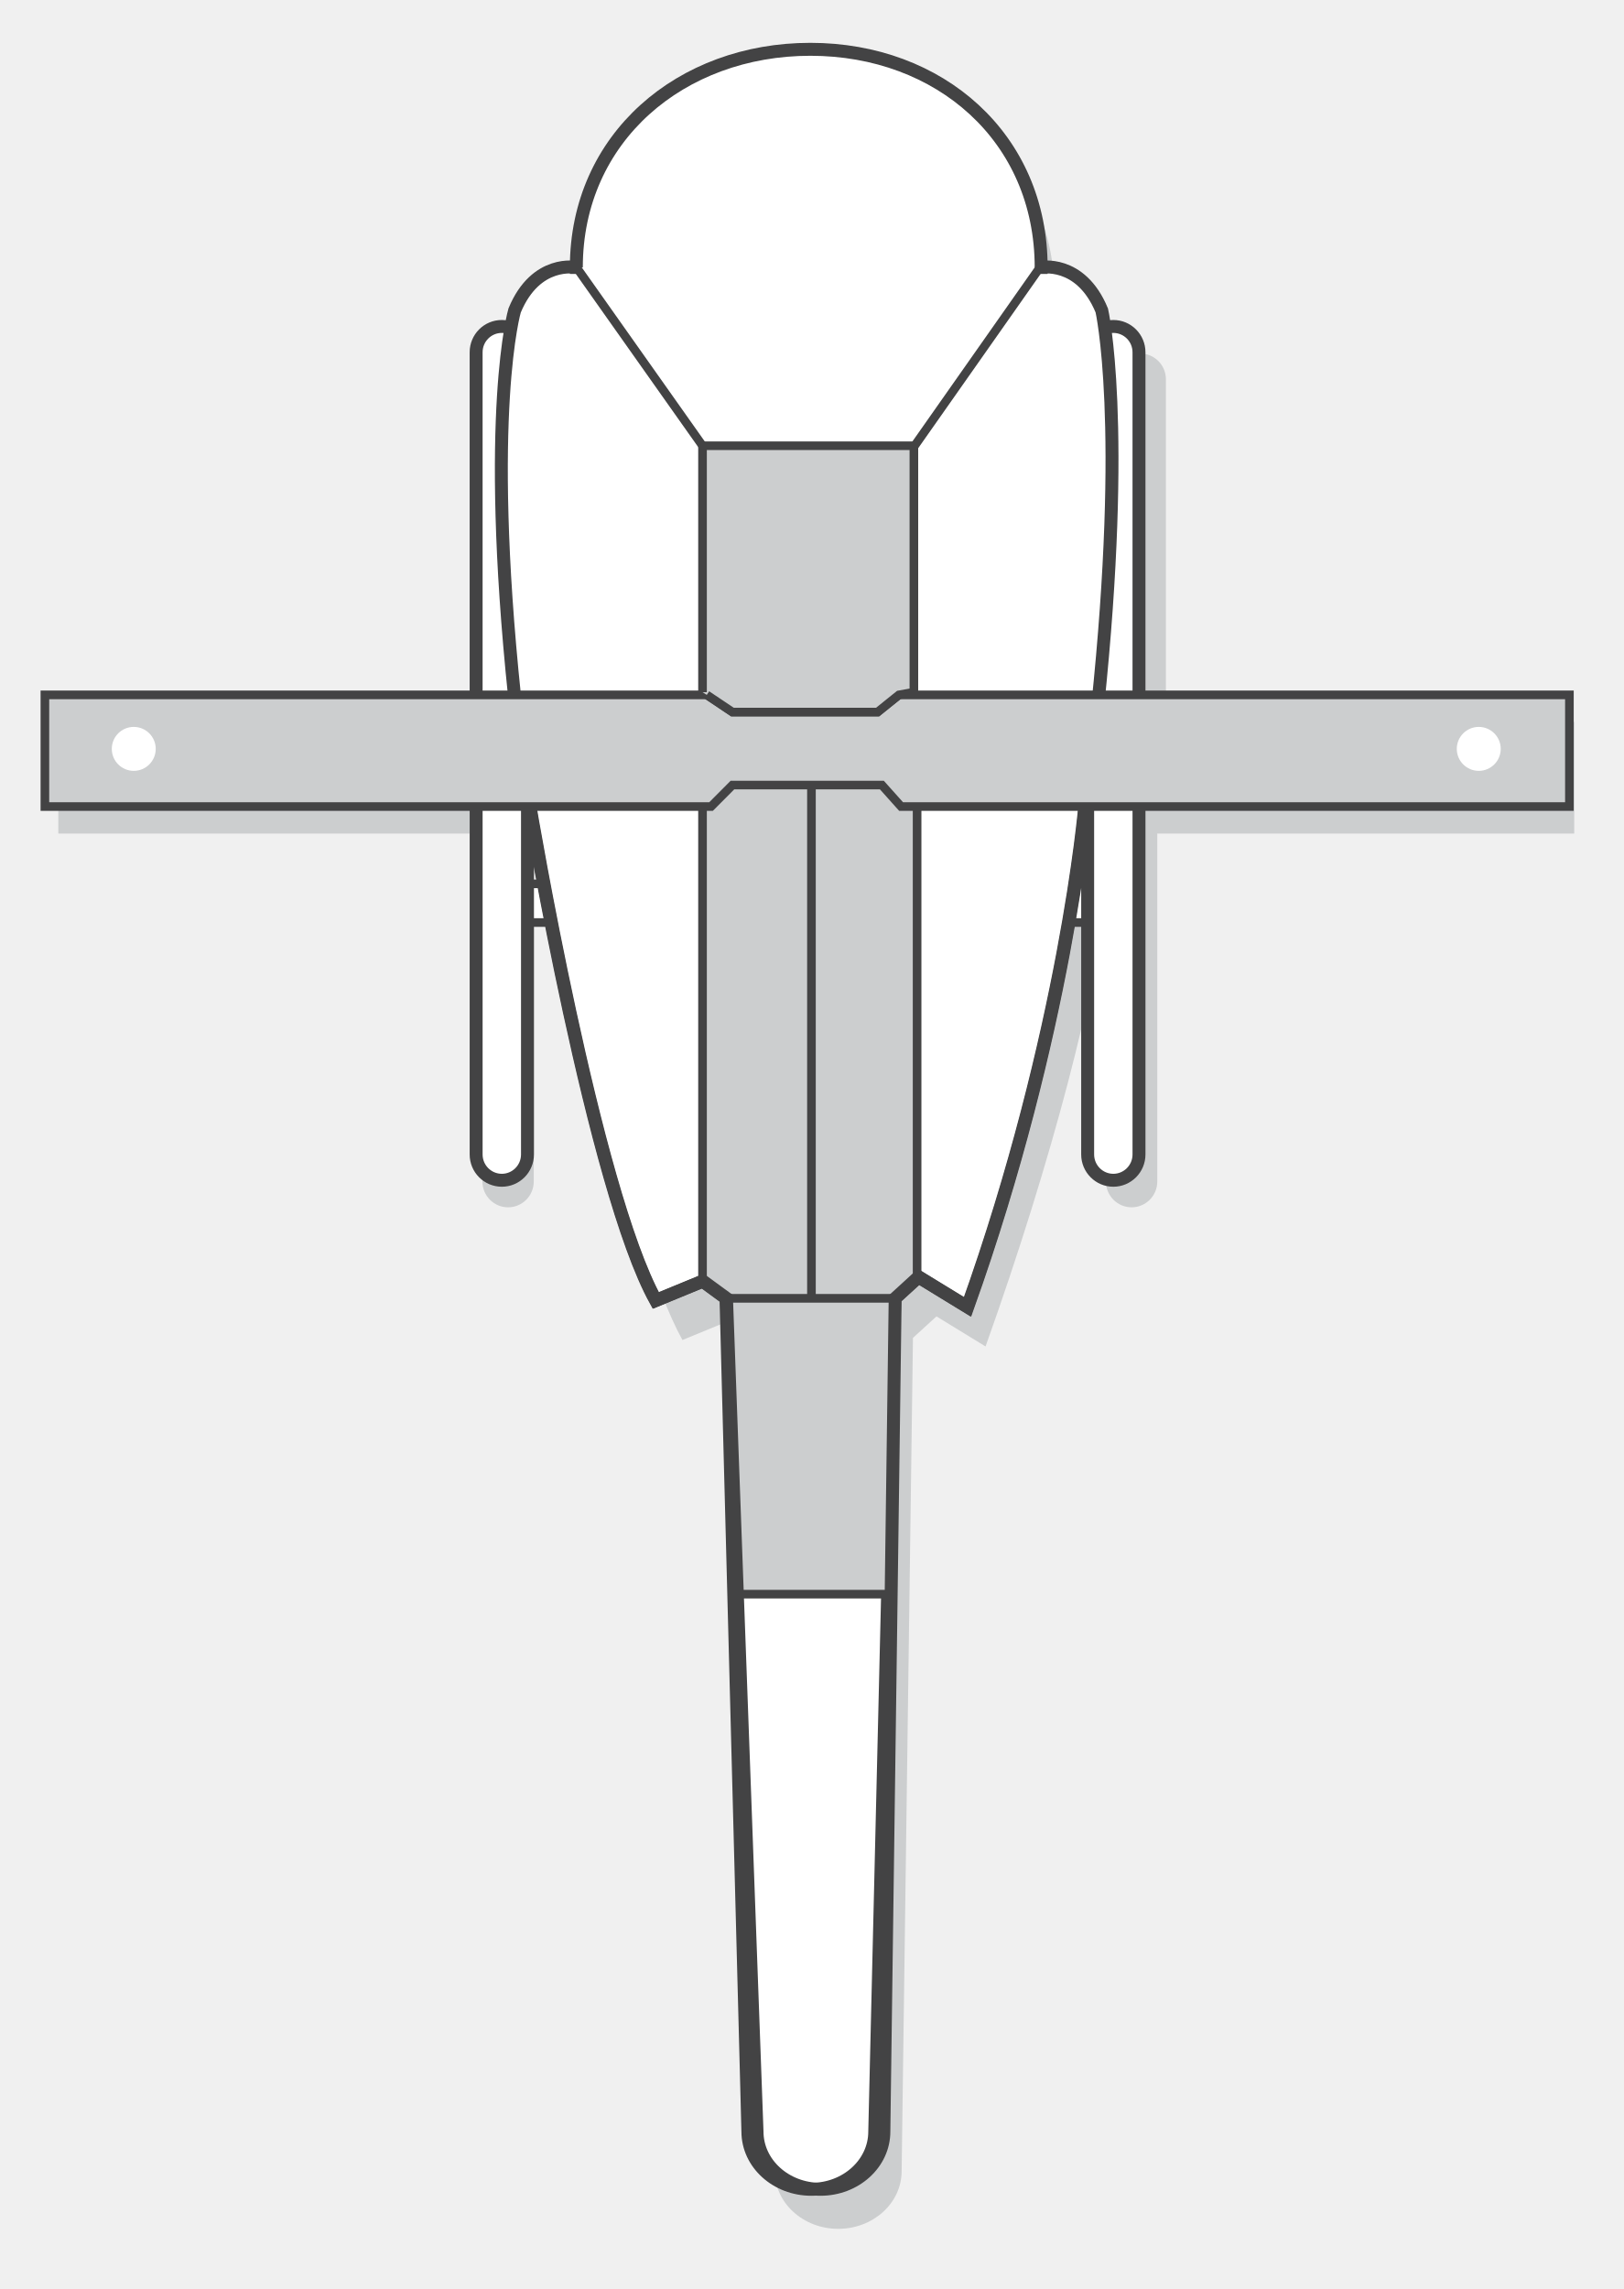
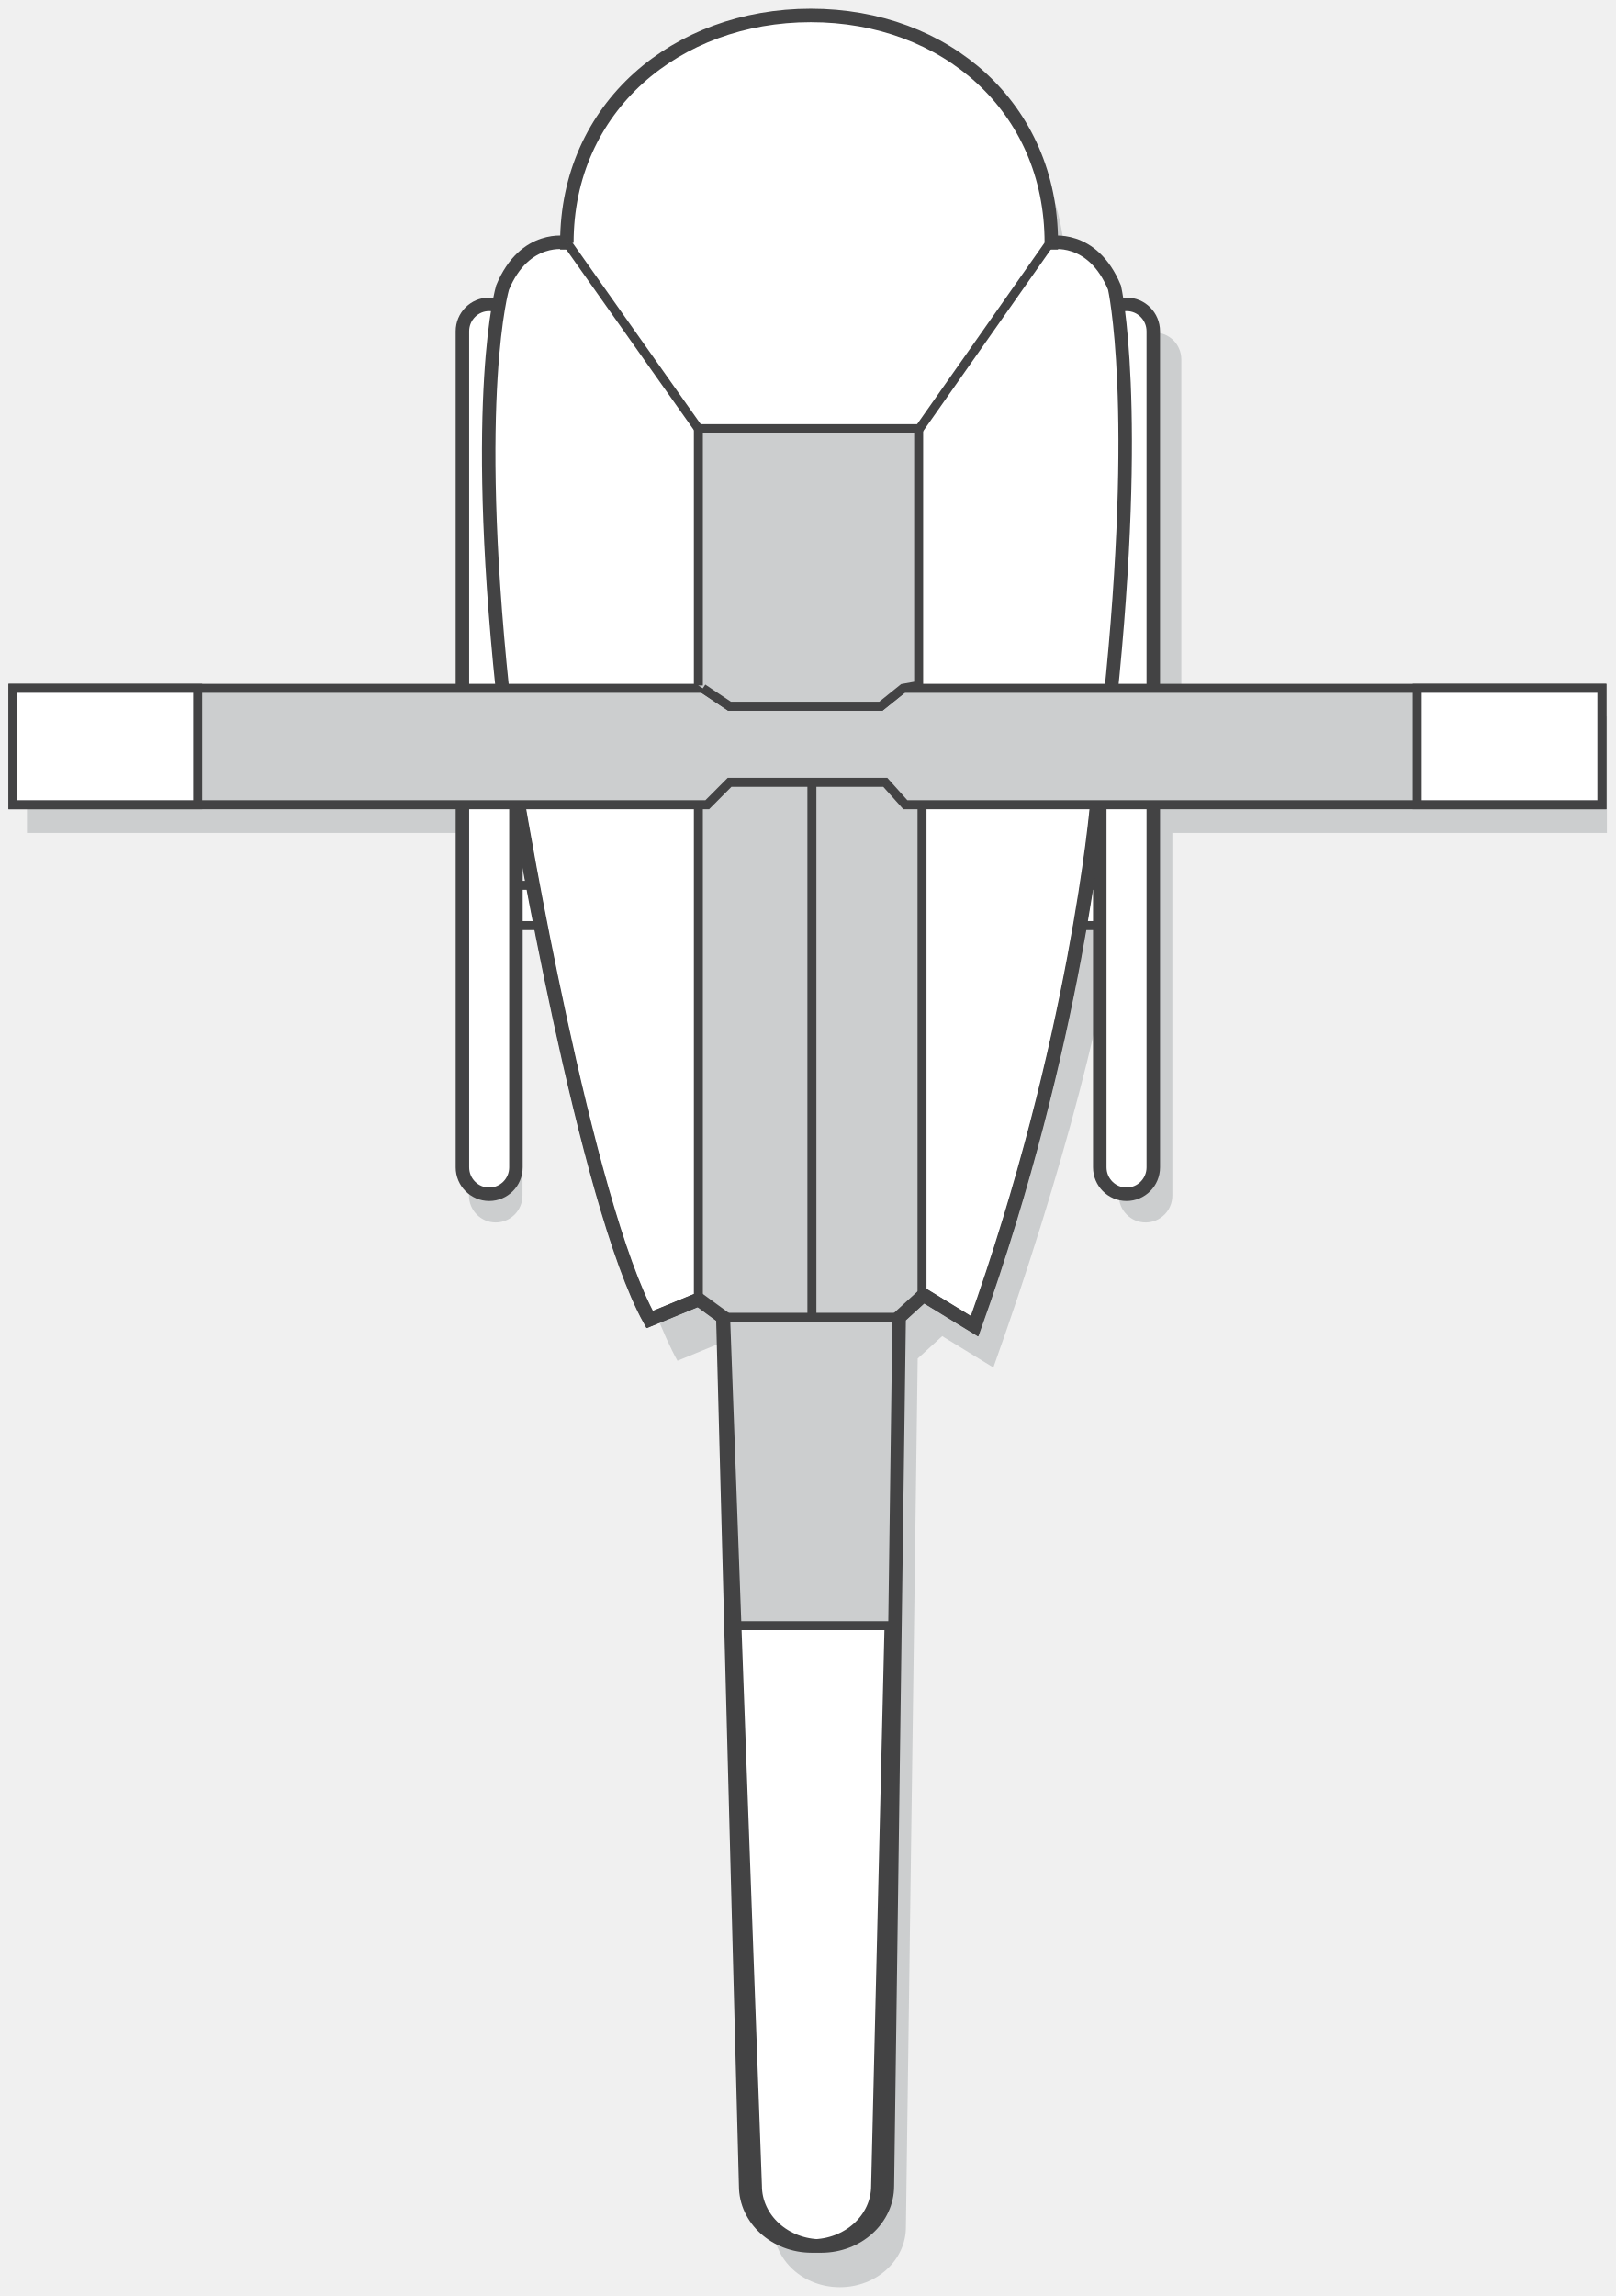
- <svg xmlns="http://www.w3.org/2000/svg" viewBox="-5 54 200 282">
+ <svg xmlns="http://www.w3.org/2000/svg" viewBox="-1 58.25 191 271.375">
+   <defs>
+     <clipPath id="pd-ex1">
+       <path clip-rule="evenodd" d="M395 66H579V326H395zm79.934 92.332h.922l2.476-2.49h17.075l2.184 2.195 1.767 .255v54.353L496.801 214.7H477.467L474.934 213.172zz" />
+     </clipPath>
+     <clipPath id="pd-ex2">
+       <path clip-rule="evenodd" d="M395 66H579V326H395zm82.695 149.3h18.907l-.54 33.693H479.046zz" />
+     </clipPath>
+     <clipPath id="pd-ex3">
+       <path clip-rule="evenodd" d="M395 66H579V326H395zm3.73 79.369v12.342h76.793l2.476-2.489H495.583l2.228 2.489H574.845V145.369H497.535l-2.475 1.99H478.033l-2.97-1.99zz" />
+     </clipPath>
+     <clipPath id="pd-ex4">
+       <path clip-rule="evenodd" d="M395 66H579V326H395zm80.318 78.818l2.897 1.941h16.633l2.452-1.972L498.86 144.505V116.496h-23.9v28.095zz" />
+     </clipPath>
+     <clipPath id="pd-ex5">
+       <path clip-rule="evenodd" d="M395 66H579V326H395zm3.73 79.37h19.943v12.341H398.73zzm156.172 0h19.943v12.341H554.902zz" />
+     </clipPath>
+   </defs>
  <g transform="matrix(1.063 0 0 1.063 0.000 19.021)" id="g287">
    <g id="armor_diagram_superheavy_vtol_noturret" transform="translate(-397.93,-31.63)">
-       <path fill="#CCCECF" d="M528.373,148.204v-39.706c0-1.652-1.331-2.992-2.976-2.992c-1.036,0-1.945,0.534-2.478,1.342  c-0.231-2.006-0.42-3.021-0.42-3.021c-2.225-5.37-6.234-5.11-7.028-5.001c-0.012-15.052-11.781-25.264-26.754-25.264  c-14.979,0-27.123,10.22-27.125,25.283c-0.257-0.05-4.749-0.821-7.154,4.982c0,0-0.167,0.81-0.391,2.407  c-0.52-0.448-1.188-0.729-1.927-0.729c-1.641,0-2.975,1.339-2.975,2.992v39.706h-49.158v12.942h49.158v40.322  c0,1.653,1.334,2.992,2.975,2.992c1.646,0,2.977-1.339,2.977-2.992v-40.322h0.293c1.701,7.777,10.487,47.053,16.943,58.693  l5.446-2.239l2.722,1.991l2.538,96.572c0,3.694,3.293,6.688,7.353,6.688c4.059,0,7.349-2.994,7.349-6.688l1.312-96.572l2.725-2.489  l5.69,3.485c7.783-21.777,13.041-42.184,13.954-52.919v33.8c0,1.653,1.335,2.992,2.976,2.992c1.645,0,2.976-1.339,2.976-2.992  v-40.322h48.33v-12.942" />
-       <polyline fill="#FFFFFF" points="517.327,166.972 519.309,166.972 519.309,171.453 516.586,171.453 " id="polyline32" />
+       <path fill="#CCCECF" d="M528.373 148.204V108.498c0-1.652-1.331-2.992-2.976-2.992-1.036 0-1.945 .534-2.478 1.342-.231-2.006-.42-3.021-.42-3.021-2.225-5.37-6.234-5.11-7.028-5.001-.012-15.052-11.781-25.264-26.754-25.264-14.979 0-27.123 10.22-27.125 25.283-.257-.05-4.749-.821-7.154 4.982 0 0-.167 .81-.391 2.407-.52-.448-1.188-.729-1.927-.729-1.641 0-2.975 1.339-2.975 2.992v39.706H399.987v12.942h49.158v40.322c0 1.653 1.334 2.992 2.975 2.992 1.646 0 2.977-1.339 2.977-2.992V161.145h.293c1.701 7.777 10.487 47.053 16.943 58.693l5.446-2.239 2.722 1.991 2.538 96.572c0 3.694 3.293 6.688 7.353 6.688 4.059 0 7.349-2.994 7.349-6.688l1.312-96.572 2.725-2.489 5.69 3.485c7.783-21.777 13.041-42.184 13.954-52.919v33.8c0 1.653 1.335 2.992 2.976 2.992 1.645 0 2.976-1.339 2.976-2.992V161.145h48.33V148.203" />
+       <polyline fill="#FFFFFF" points="517.327,166.972 519.309,166.972 519.309,171.453 516.586,171.453 " id="polyline32" class="armor unitLocation" data-loc="RS" />
      <polyline fill="none" id="polyline34" points="517.327,166.972 519.309,166.972 519.309,171.453 516.586,171.453 " stroke="#434344" />
-       <path fill="#FFFFFF" d="M519.303,158.011v40.321c0,1.651,1.333,2.99,2.975,2.99c1.645,0,2.977-1.339,2.977-2.99v-40.321" />
-       <path fill="none" stroke-width="1.5" d="M519.303,158.011v40.321c0,1.652,1.333,2.992,2.974,2.992  c1.646,0,2.977-1.339,2.977-2.992v-40.321" stroke="#434344" />
-       <polyline fill="#FFFFFF" points="457.087,171.453 454.364,171.453 454.364,166.972 456.346,166.972 " id="polyline40" />
+       <path fill="#FFFFFF" d="M519.303,158.011v40.321c0,1.651,1.333,2.99,2.975,2.99c1.645,0,2.977-1.339,2.977-2.99v-40.321" class="armor unitLocation" data-loc="RS" />
+       <path fill="none" stroke-width="1.5" d="M519.303 158.011v40.321c0 1.652 1.333 2.992 2.974 2.992 1.646 0 2.977-1.339 2.977-2.992V158.011" stroke="#434344" />
+       <polyline fill="#FFFFFF" points="457.087,171.453 454.364,171.453 454.364,166.972 456.346,166.972 " id="polyline40" class="armor unitLocation" data-loc="LS" />
      <polyline fill="none" id="polyline42" points="457.086,171.453 454.365,171.453 454.365,166.972 456.346,166.972 " stroke="#434344" />
-       <path fill="#FFFFFF" d="M448.42,158.011v40.321c0,1.651,1.33,2.99,2.976,2.99c1.643,0,2.975-1.339,2.975-2.99v-40.321" />
-       <path fill="none" stroke-width="1.5" d="M448.418,158.011v40.321c0,1.652,1.332,2.992,2.978,2.992  c1.643,0,2.974-1.339,2.974-2.992v-40.321" stroke="#434344" />
-       <path fill="#FFFFFF" d="M454.611,158.011c0,0,7.426,44.304,14.604,57.246l5.445-2.241l2.723,1.991l3.537,96.573  c0,3.692,3.293,6.687,7.352,6.687c4.06,0,7.352-2.994,7.352-6.687l1.312-96.573l2.723-2.489l5.691,3.484  c11.385-31.858,13.611-57.992,13.611-57.992" />
-       <path fill="none" stroke-width="1.5" d="M454.611,158.011c0,0,7.425,44.304,14.604,57.246l5.444-2.241l2.723,1.991  l2.537,96.573c0,3.692,3.293,6.687,7.352,6.687c4.06,0,7.352-2.994,7.352-6.687l2.311-96.573l2.723-2.488l5.692,3.483  c11.385-31.858,13.611-57.992,13.611-57.992" stroke="#434344" />
-       <path fill="#FFFFFF" d="M454.37,145.684v-40.321c0-1.652-1.332-2.991-2.975-2.991c-1.646,0-2.976,1.339-2.976,2.991v40.321" />
-       <path fill="none" stroke-width="1.5" d="M454.369,145.685v-40.323c0-1.652-1.331-2.991-2.974-2.991  c-1.646,0-2.978,1.339-2.978,2.991v40.323" stroke="#434344" />
-       <path fill="#FFFFFF" d="M525.254,145.684v-40.321c0-1.652-1.332-2.991-2.977-2.991c-1.642,0-2.975,1.339-2.975,2.991v40.321" />
-       <path fill="none" stroke-width="1.5" d="M525.253,145.685v-40.323c0-1.652-1.331-2.991-2.977-2.991  c-1.641,0-2.974,1.339-2.974,2.991v40.323" stroke="#434344" />
-       <polyline fill="#CCCECF" points="477.383,215 496.907,215 496.357,249.293 478.758,249.293 " id="polyline60" />
-       <polyline fill="#CCCECF" points="474.634,158.032 475.731,158.032 478.207,155.542 495.531,155.542 497.732,157.754   499.657,158.032 499.657,212.788 496.907,215 477.383,215 474.634,213.341 " id="polyline62" />
-       <path fill="none" d="M487.286,155.522v59.485 M474.66,158.011v54.758l2.723,2.238h19.551l2.599-2.612v-54.384" stroke="#434344" />
-       <path fill="#FFFFFF" d="M452.88,145.317c-3.464-33.103,0-44.801,0-44.801c2.476-5.975,7.179-4.978,7.179-4.978h-0.026  c0-15.066,12.146-25.288,27.126-25.288c14.98,0,26.755,10.222,26.755,25.288h-0.148c0,0,4.701-0.997,7.176,4.978  c0,0,2.97,12.942-0.496,46.045" />
-       <path fill="none" stroke-width="1.5" d="M452.88,145.317c-3.464-33.103,0-44.801,0-44.801  c2.476-5.975,7.179-4.978,7.179-4.978h-0.026c0-15.066,12.146-25.288,27.126-25.288c14.98,0,26.755,10.222,26.755,25.288h-0.15  c0,0,4.703-0.997,7.177,4.978c0,0,2.971,12.943-0.495,46.045" stroke="#434344" />
-       <path fill="none" d="M499.16,116.322l14.603-20.783 M460.059,95.539l14.602,20.657" stroke="#434344" />
-       <polyline fill="#CCCECF" points="398.43,145.069 398.43,158.011 475.648,158.011 478.124,155.522 495.449,155.522 497.677,158.011   575.145,158.011 575.145,145.069 497.429,145.069 494.954,147.059 478.124,147.059 475.154,145.069 " id="polyline72" />
-       <path fill="none" d="M478.758,249.294h17.324 M398.43,145.069v12.942h77.219l2.478-2.489h17.323l2.227,2.489  h77.468v-12.942h-77.715l-2.476,1.991h-16.827l-2.973-1.991H398.43z" stroke="#434344" />
-       <polyline fill="#CCCECF" points="475.154,145.069 478.124,147.059 494.954,147.059 497.429,145.069 499.16,144.756 499.16,116.196   474.66,116.196 474.66,144.756 " id="polyline84" />
+       <path fill="#FFFFFF" d="M448.42,158.011v40.321c0,1.651,1.33,2.99,2.976,2.99c1.643,0,2.975-1.339,2.975-2.99v-40.321" class="armor unitLocation" data-loc="LS" />
+       <path fill="none" stroke-width="1.5" d="M448.418 158.011v40.321c0 1.652 1.332 2.992 2.978 2.992 1.643 0 2.974-1.339 2.974-2.992V158.011" stroke="#434344" />
+       <defs>
+         <clipPath id="vtol-noturret-armor-outline-2" clipPathUnits="userSpaceOnUse">
+           <path d="M454.611,158.011c0,0,7.426,44.304,14.604,57.246l5.445-2.241l2.723,1.991l3.537,96.573  c0,3.692,3.293,6.687,7.352,6.687c4.06,0,7.352-2.994,7.352-6.687l1.312-96.573l2.723-2.489l5.691,3.484  c11.385-31.858,13.611-57.992,13.611-57.992" />
+         </clipPath>
+       </defs>
+       <g clip-path="url(#vtol-noturret-armor-outline-2)">
+         <path class="armor unitLocation" data-loc="LS" fill="#FFFFFF" stroke="none" d="M300 0H487.686V215H300z" clip-path="url(#pd-ex1)" />
+         <path class="armor unitLocation" data-loc="RS" fill="#FFFFFF" stroke="none" d="M487.286 0H650V215H487.286z" clip-path="url(#pd-ex1)" />
+         <path class="armor unitLocation" data-loc="RR" fill="#FFFFFF" stroke="none" d="M300 215H650V400H300z" clip-path="url(#pd-ex2)" />
+       </g>
+       <path fill="none" stroke-width="1.5" d="M454.611 158.011s7.425 44.304 14.604 57.246l5.444-2.241 2.723 1.991 2.537 96.573c0 3.692 3.293 6.687 7.352 6.687 4.06 0 7.352-2.994 7.352-6.687l2.311-96.573 2.723-2.488 5.692 3.483c11.385-31.858 13.611-57.992 13.611-57.992" stroke="#434344" />
+       <path fill="#FFFFFF" d="M454.37 145.684V105.363c0-1.652-1.332-2.991-2.975-2.991-1.646 0-2.976 1.339-2.976 2.991v40.321" class="armor unitLocation" data-loc="LS" />
+       <path fill="none" stroke-width="1.5" d="M454.369 145.685V105.362c0-1.652-1.331-2.991-2.974-2.991-1.646 0-2.978 1.339-2.978 2.991v40.323" stroke="#434344" />
+       <path fill="#FFFFFF" d="M525.254 145.684V105.363c0-1.652-1.332-2.991-2.977-2.991-1.642 0-2.975 1.339-2.975 2.991v40.321" class="armor unitLocation" data-loc="RS" clip-path="url(#pd-ex3)" />
+       <path fill="none" stroke-width="1.5" d="M525.253 145.685V105.362c0-1.652-1.331-2.991-2.977-2.991-1.641 0-2.974 1.339-2.974 2.991v40.323" stroke="#434344" />
+       <polyline fill="#CCCECF" points="477.383,215 496.907,215 496.357,249.293 478.758,249.293 " id="polyline60" class="structure unitLocation" data-loc="RR" />
+       <defs>
+         <clipPath id="vtol-noturret-structure-outline-3" clipPathUnits="userSpaceOnUse">
+           <polyline points="474.634,158.032 475.731,158.032 478.207,155.542 495.531,155.542 497.732,157.754   499.657,158.032 499.657,212.788 496.907,215 477.383,215 474.634,213.341 " />
+         </clipPath>
+       </defs>
+       <g clip-path="url(#vtol-noturret-structure-outline-3)">
+         <path class="structure unitLocation" data-loc="LS" fill="#CCCECF" stroke="none" d="M300 0H487.286V400H300z" />
+         <path class="structure unitLocation" data-loc="RS" fill="#CCCECF" stroke="none" d="M487.286 0H650V400H487.286z" />
+       </g>
+       <path fill="none" d="M487.286 155.522v59.485M474.66 158.011v54.758l2.723 2.238h19.551l2.599-2.612V158.011" stroke="#434344" />
+       <defs>
+         <clipPath id="vtol-noturret-armor-outline-1" clipPathUnits="userSpaceOnUse">
+           <path d="M452.88,145.317c-3.464-33.103,0-44.801,0-44.801c2.476-5.975,7.179-4.978,7.179-4.978h-0.026  c0-15.066,12.146-25.288,27.126-25.288c14.98,0,26.755,10.222,26.755,25.288h-0.148c0,0,4.701-0.997,7.176,4.978  c0,0,2.97,12.942-0.496,46.045" />
+         </clipPath>
+       </defs>
+       <g clip-path="url(#vtol-noturret-armor-outline-1)">
+         <path class="armor unitLocation" data-loc="FR" fill="#FFFFFF" stroke="none" d="M300 0H650L513.763 95.539 499.16 116.196h-24.5L460.059 95.539z" />
+         <path class="armor unitLocation" data-loc="LS" fill="#FFFFFF" stroke="none" d="M300 0L460.059 95.539l14.601 20.657h13.026V400H300z" clip-path="url(#pd-ex4)" />
+         <g clip-path="url(#pd-ex3)">
+           <path class="armor unitLocation" data-loc="RS" fill="#FFFFFF" stroke="none" d="M513.763 95.539L650 0V400H487.286V116.196H499.16z" clip-path="url(#pd-ex4)" />
+         </g>
+       </g>
+       <path fill="none" stroke-width="1.5" d="M452.88 145.317c-3.464-33.103 0-44.801 0-44.801 2.476-5.975 7.179-4.978 7.179-4.978h-.026c0-15.066 12.146-25.288 27.126-25.288s26.755 10.222 26.755 25.288h-.15s4.703-.997 7.177 4.978c0 0 2.971 12.943-.495 46.045" stroke="#434344" />
+       <path fill="none" d="M499.16 116.322l14.603-20.783m-53.704 0l14.602 20.657" stroke="#434344" />
+       <polyline fill="#CCCECF" points="398.43,145.069 398.43,158.011 475.648,158.011 478.124,155.522 495.449,155.522 497.677,158.011   575.145,158.011 575.145,145.069 497.429,145.069 494.954,147.059 478.124,147.059 475.154,145.069 " id="polyline72" class="structure unitLocation" data-loc="RO" clip-path="url(#pd-ex5)" />
+       <path fill="none" d="M478.758 249.294h17.324M398.43 145.069v12.942h77.219l2.478-2.489H495.45l2.227 2.489h77.468V145.069H497.43l-2.476 1.991H478.127l-2.973-1.991H398.43z" stroke="#434344" />
+       <polyline fill="#CCCECF" points="475.154,145.069 478.124,147.059 494.954,147.059 497.429,145.069 499.16,144.756 499.16,116.196   474.66,116.196 474.66,144.756 " id="polyline84" class="structure unitLocation" data-loc="FR" />
      <polyline fill="none" id="polyline86" points="475.153,145.069 478.126,147.06 494.953,147.06 497.429,145.069 499.16,144.756   499.16,116.196 474.66,116.196 474.66,144.756 " stroke="#434344" />
-       <path fill="none" stroke-width="1.5" d="M454.669,158.011c0,0,7.425,44.304,14.603,57.246l5.445-2.241l2.723,1.991  l3.538,96.573c0,3.692,3.293,6.687,7.352,6.687s7.351-2.994,7.351-6.687l1.31-96.573l2.725-2.488l5.691,3.483  c11.384-31.858,13.612-57.992,13.612-57.992" stroke="#434344" />
-       <path fill="#FFFFFF" d="M564.637,153.874c1.407,0,2.547-1.14,2.547-2.546c0-1.405-1.14-2.546-2.547-2.546  c-1.404,0-2.545,1.141-2.545,2.546C562.092,152.733,563.232,153.874,564.637,153.874" />
-       <path fill="#FFFFFF" d="M408.73,153.874c1.409,0,2.547-1.14,2.547-2.546c0-1.405-1.138-2.546-2.547-2.546  c-1.405,0-2.545,1.141-2.545,2.546C406.186,152.733,407.325,153.874,408.73,153.874" />
+       <path fill="none" stroke-width="1.5" d="M454.669 158.011s7.425 44.304 14.603 57.246l5.445-2.241 2.723 1.991 3.538 96.573c0 3.692 3.293 6.687 7.352 6.687s7.351-2.994 7.351-6.687l1.31-96.573 2.725-2.488 5.691 3.483c11.384-31.858 13.612-57.992 13.612-57.992" stroke="#434344" />
+       <path fill="#FFFFFF" d="M564.637 153.874c1.407 0 2.547-1.14 2.547-2.546 0-1.405-1.14-2.546-2.547-2.546-1.404 0-2.545 1.141-2.545 2.546s1.14 2.546 2.545 2.546" class="armor unitLocation" data-loc="RO" />
+       <path fill="#FFFFFF" d="M408.73 153.874c1.409 0 2.547-1.14 2.547-2.546 0-1.405-1.138-2.546-2.547-2.546-1.405 0-2.545 1.141-2.545 2.546 .001 1.405 1.14 2.546 2.545 2.546" class="armor unitLocation" data-loc="RO" />
      <g fill="none" id="armorPips">
        <g transform="translate(486.83,71.78)" class="paperdoll-pip-profile">
          <rect x="-8.2" width="16.4" y="0" height="6.8" data-fill="armor" data-location="FR" />
          <rect x="-15.12" width="30.24" y="3.4" height="6.8" data-fill="armor" data-location="FR" />
          <rect x="-19.52" width="39.04" y="6.8" height="6.8" data-fill="armor" data-location="FR" />
          <rect x="-22.67" width="45.34" y="10.2" height="6.8" data-fill="armor" data-location="FR" />
          <rect x="-24.39" width="48.78" y="13.6" height="6.8" data-fill="armor" data-location="FR" />
          <rect x="-25.8" width="51.6" y="17.4" height="6.8" data-fill="armor" data-location="FR" />
          <rect x="-23.91" width="47.82" y="20.4" height="6.8" data-fill="armor" data-location="FR" />
          <rect x="-18.87" width="37.74" y="27.2" height="6.8" data-fill="armor" data-location="FR" />
          <rect x="-14.21" width="28.42" y="34.0" height="6.8" data-fill="armor" data-location="FR" />
        </g>
-         <g style="mml-multisection:true" transform="translate(500.4,97.6343)" class="paperdoll-pip-profile">
+         <g transform="translate(500.4,97.6343)" class="paperdoll-pip-profile" data-multisection="true">
          <g id="armorPipsRS_section01">
            <rect x="11.49" width="6.8" y="0" height="6.8" data-fill="armor" data-location="RS" />
            <rect x="7.62" width="12.45" y="6.8" height="6.8" data-fill="armor" data-location="RS" />
            <rect x="3.25" width="17" y="13.6" height="6.8" data-fill="armor" data-location="RS" />
            <rect x="0" width="20.19" y="20.4" height="6.8" data-fill="armor" data-location="RS" />
            <rect x="0" width="19.5" y="27.2" height="6.8" data-fill="armor" data-location="RS" />
            <rect x="0" width="19.5" y="34.0" height="6.8" data-fill="armor" data-location="RS" />
            <rect x="0" width="19.5" y="39.6" height="6.8" data-fill="armor" data-location="RS" />
          </g>
          <g id="armorPipsRS_seciont02">
            <rect x="0" width="16.27" y="61.2" height="6.8" data-fill="armor" data-location="RS" />
            <rect x="0" width="14" y="68" height="6.8" data-fill="armor" data-location="RS" />
            <rect x="0" width="13.9" y="74.8" height="6.8" data-fill="armor" data-location="RS" />
            <rect x="0" width="12.6" y="81.6" height="6.8" data-fill="armor" data-location="RS" />
            <rect x="0" width="10.97" y="88.4" height="6.8" data-fill="armor" data-location="RS" />
            <rect x="0" width="9.35" y="95.2" height="6.8" data-fill="armor" data-location="RS" />
            <rect x="0" width="6.8" y="102" height="6.8" data-fill="armor" data-location="RS" />
          </g>
        </g>
-         <g style="mml-multisection:true" transform="matrix(-1,0,0,1,473.26,97.6343)" class="paperdoll-pip-profile">
+         <g transform="matrix(-1,0,0,1,473.26,97.6343)" class="paperdoll-pip-profile" data-multisection="true">
          <g id="armorPipsLS_section01">
            <rect x="11.49" width="6.8" y="0" height="6.8" data-fill="armor" data-location="LS" />
            <rect x="7.62" width="12.45" y="6.8" height="6.8" data-fill="armor" data-location="LS" />
            <rect x="3.25" width="17" y="13.6" height="6.8" data-fill="armor" data-location="LS" />
            <rect x="0" width="20.19" y="20.4" height="6.8" data-fill="armor" data-location="LS" />
            <rect x="0" width="19.5" y="27.2" height="6.8" data-fill="armor" data-location="LS" />
            <rect x="0" width="19.5" y="34.0" height="6.8" data-fill="armor" data-location="LS" />
            <rect x="0" width="19.5" y="39.6" height="6.8" data-fill="armor" data-location="LS" />
          </g>
          <g id="armorPipsLS_section02">
            <rect x="0" width="16.27" y="61.2" height="6.8" data-fill="armor" data-location="LS" />
            <rect x="0" width="14" y="68" height="6.8" data-fill="armor" data-location="LS" />
            <rect x="0" width="13.9" y="74.8" height="6.8" data-fill="armor" data-location="LS" />
            <rect x="0" width="12.6" y="81.6" height="6.8" data-fill="armor" data-location="LS" />
            <rect x="0" width="10.97" y="88.4" height="6.8" data-fill="armor" data-location="LS" />
            <rect x="0" width="9.35" y="95.2" height="6.8" data-fill="armor" data-location="LS" />
            <rect x="0" width="6.8" y="102" height="6.8" data-fill="armor" data-location="LS" />
          </g>
        </g>
        <g transform="translate(487.43,251.38)" class="paperdoll-pip-profile">
          <rect x="-7.3" width="14.6" y="0" height="6.3" data-fill="armor" data-location="RR" />
          <rect x="-7.11" width="14.22" y="6.3" height="6.3" data-fill="armor" data-location="RR" />
          <rect x="-6.91" width="13.82" y="12.6" height="6.3" data-fill="armor" data-location="RR" />
          <rect x="-6.72" width="13.44" y="18.9" height="6.3" data-fill="armor" data-location="RR" />
          <rect x="-6.53" width="13.06" y="25.2" height="6.3" data-fill="armor" data-location="RR" />
          <rect x="-6.33" width="12.66" y="31.5" height="6.3" data-fill="armor" data-location="RR" />
          <rect x="-6.14" width="12.28" y="37.8" height="6.3" data-fill="armor" data-location="RR" />
          <rect x="-5.95" width="11.9" y="44.1" height="6.3" data-fill="armor" data-location="RR" />
          <rect x="-5.75" width="11.5" y="50.4" height="6.3" data-fill="armor" data-location="RR" />
          <rect x="-5.56" width="11.12" y="56.7" height="6.3" data-fill="armor" data-location="RR" />
        </g>
        <g transform="translate(486.83,147.7803)" class="paperdoll-pip-profile">
-           <rect x="-87.3" width="174.6" y="0" height="6.8" style="mml-gap:-71,71" data-fill="armor" data-location="RO" />
+           <rect x="-87.3" width="174.6" y="0" height="6.8" data-fill="armor" data-location="RO" data-gap="-71,71" />
        </g>
      </g>
      <g fill="none" id="structurePips">
        <g transform="translate(487.43,118.7)" class="paperdoll-pip-profile">
          <rect x="-11.95" width="23.9" y="0" height="6.8" data-fill="structure" data-location="FR" />
          <rect x="-11.95" width="23.9" y="6.8" height="6.8" data-fill="structure" data-location="FR" />
          <rect x="-11.95" width="23.9" y="13.6" height="6.8" data-fill="structure" data-location="FR" />
        </g>
        <g transform="translate(488.23,158.88)" class="paperdoll-pip-profile">
          <rect x="0" width="9.8" y="0" height="6.8" data-fill="structure" data-location="RS" />
          <rect x="0" width="9.8" y="6.8" height="6.8" data-fill="structure" data-location="RS" />
          <rect x="0" width="9.8" y="13.6" height="6.8" data-fill="structure" data-location="RS" />
          <rect x="0" width="9.8" y="20.4" height="6.8" data-fill="structure" data-location="RS" />
          <rect x="0" width="9.8" y="27.2" height="6.8" data-fill="structure" data-location="RS" />
          <rect x="0" width="9.8" y="34.0" height="6.8" data-fill="structure" data-location="RS" />
          <rect x="0" width="9.8" y="40.8" height="6.8" data-fill="structure" data-location="RS" />
          <rect x="0" width="9.8" y="47.6" height="6.8" data-fill="structure" data-location="RS" />
        </g>
        <g transform="matrix(-1,0,0,1,486.1,158.88)" class="paperdoll-pip-profile">
          <rect x="0" width="9.8" y="0" height="6.8" data-fill="structure" data-location="LS" />
          <rect x="0" width="9.8" y="6.8" height="6.8" data-fill="structure" data-location="LS" />
          <rect x="0" width="9.8" y="13.6" height="6.8" data-fill="structure" data-location="LS" />
          <rect x="0" width="9.8" y="20.4" height="6.8" data-fill="structure" data-location="LS" />
          <rect x="0" width="9.8" y="27.2" height="6.8" data-fill="structure" data-location="LS" />
          <rect x="0" width="9.8" y="34.0" height="6.8" data-fill="structure" data-location="LS" />
          <rect x="0" width="9.8" y="40.8" height="6.8" data-fill="structure" data-location="LS" />
          <rect x="0" width="9.8" y="47.6" height="6.8" data-fill="structure" data-location="LS" />
        </g>
        <g transform="translate(487.43,216.4803)" class="paperdoll-pip-profile">
          <rect x="-8.65" width="17.3" y="0" height="6.8" data-fill="structure" data-location="RR" />
          <rect x="-8.65" width="17.3" y="6.8" height="6.8" data-fill="structure" data-location="RR" />
          <rect x="-8.65" width="17.3" y="13.6" height="6.8" data-fill="structure" data-location="RR" />
          <rect x="-8.65" width="17.3" y="20.4" height="6.8" data-fill="structure" data-location="RR" />
        </g>
        <g transform="translate(487.43,148.3962)" class="paperdoll-pip-profile">
          <rect x="-66.8" width="133.6" y="0" height="5.8" data-fill="structure" data-location="RO" />
        </g>
      </g>
+       <rect x="398.43" fill="#FFFFFF" width="20.543" y="145.07" height="12.941" id="rect76" class="armor unitLocation" data-loc="RO" />
+       <rect x="398.43" y="145.069" fill="none" width="20.543" id="rect78" height="12.942" stroke="#434344" />
+       <rect x="554.602" fill="#FFFFFF" width="20.543" y="145.07" height="12.941" id="rect80" class="armor unitLocation" data-loc="RO" />
+       <rect x="554.602" y="145.069" fill="none" width="20.542" id="rect82" height="12.942" stroke="#434344" />
    </g>
  </g>
</svg>
